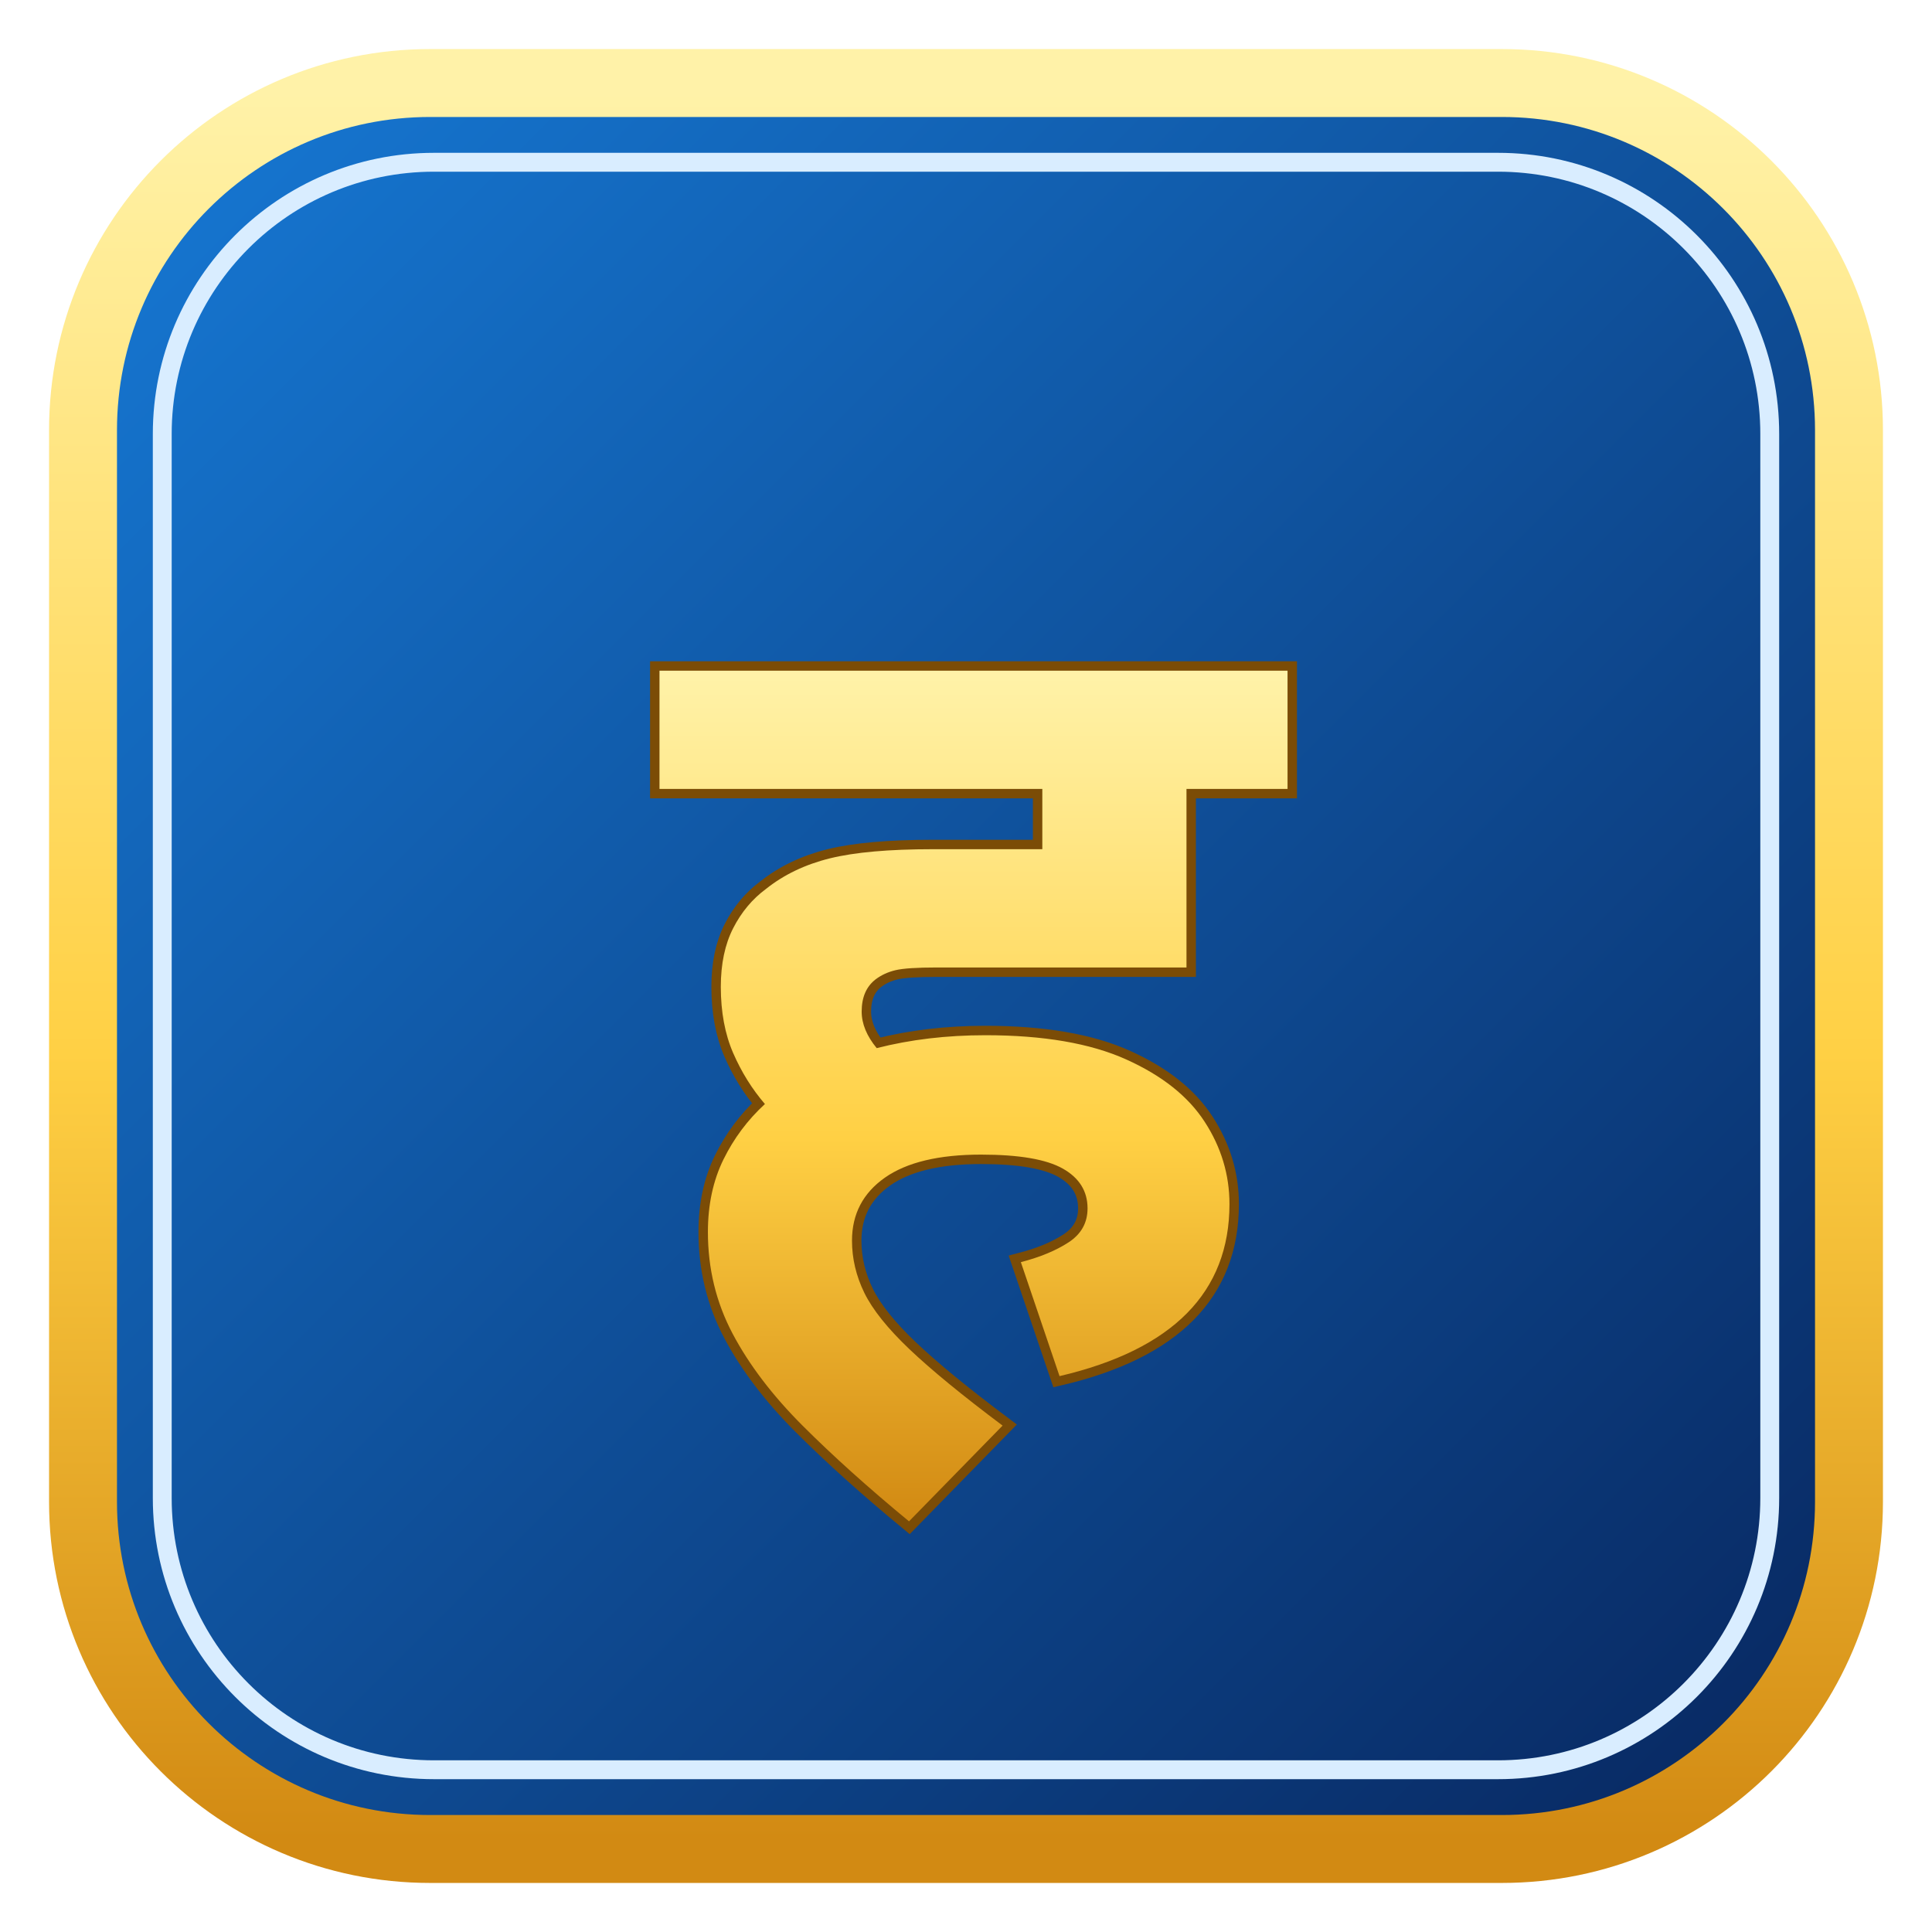
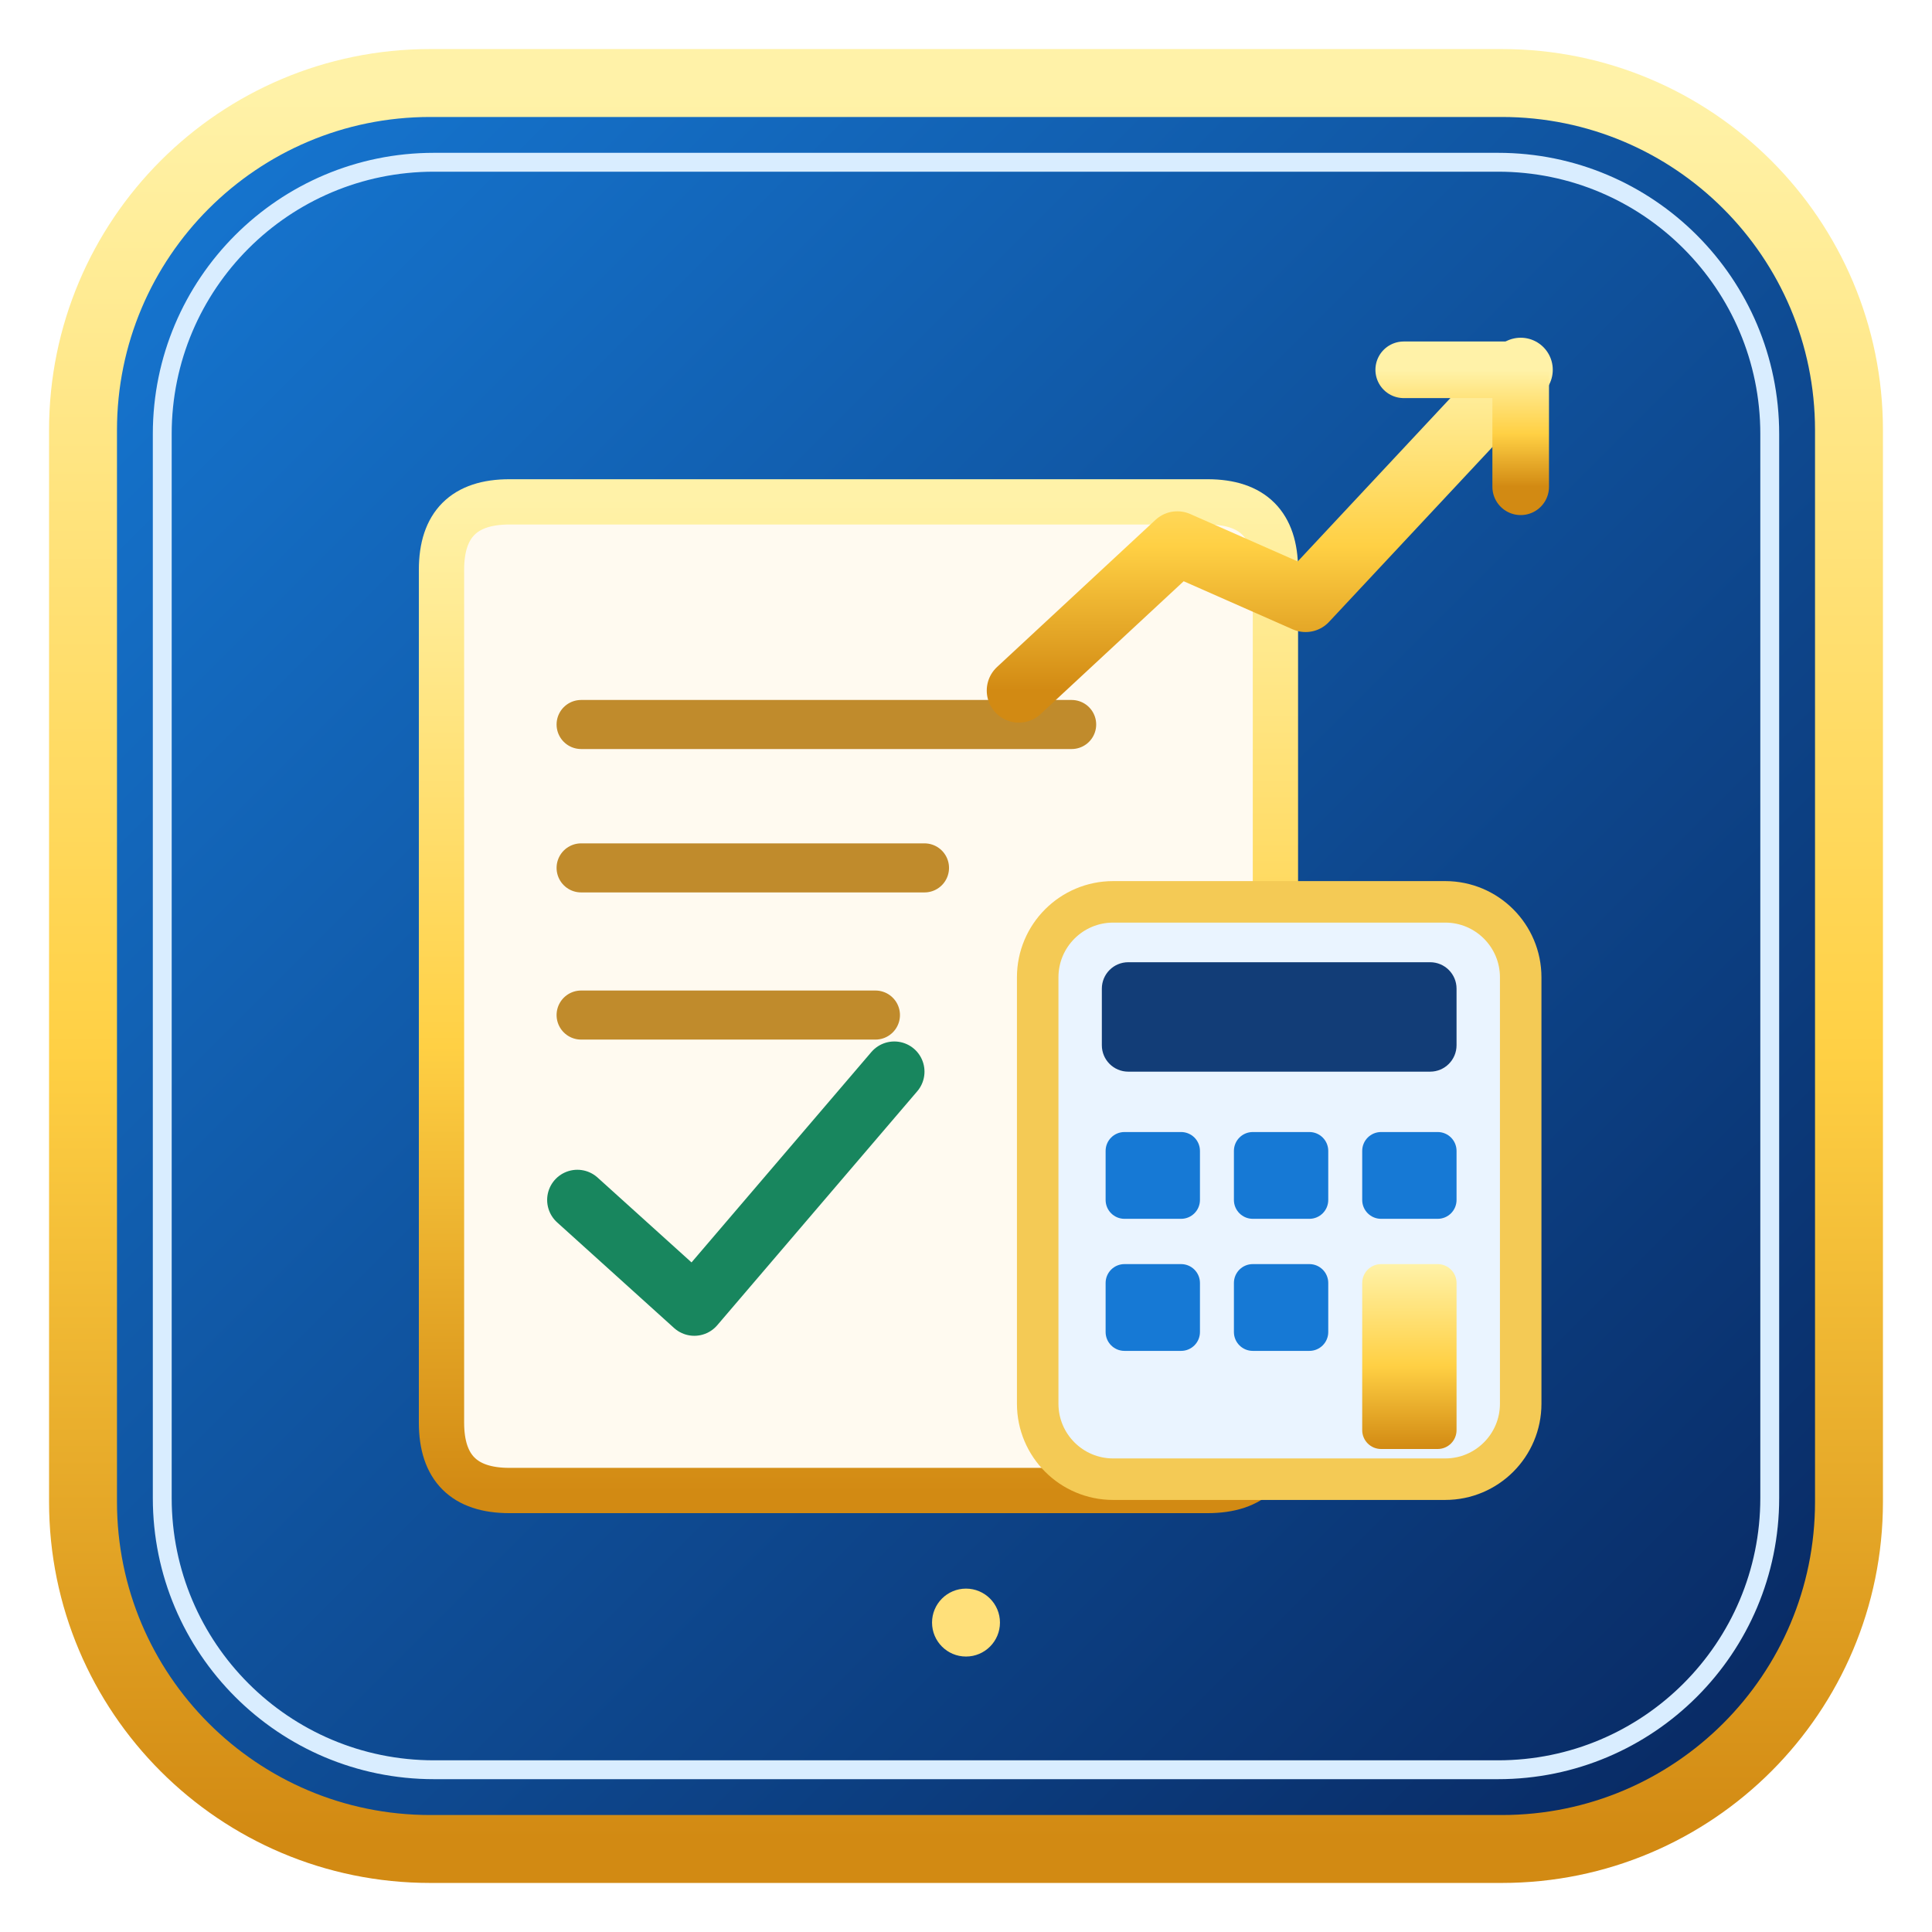
<svg xmlns="http://www.w3.org/2000/svg" viewBox="0 0 512 512" role="img" aria-labelledby="t d">
  <defs>
    <linearGradient id="b" x1="0" y1="0" x2="1" y2="1">
      <stop stop-color="#1679d5" />
      <stop offset="1" stop-color="#08265e" />
    </linearGradient>
    <linearGradient id="g" x1="0" y1="0" x2="0" y2="1">
      <stop stop-color="#fff2a8" />
      <stop offset=".55" stop-color="#ffd044" />
      <stop offset="1" stop-color="#d28a13" />
    </linearGradient>
  </defs>
  <rect x="22" y="22" width="468" height="468" rx="92" fill="url(#b)" stroke="url(#g)" stroke-width="18" />
  <rect x="43" y="43" width="426" height="426" rx="72" fill="none" stroke="#d9edff" stroke-width="5" />
-   <text x="256" y="355" text-anchor="middle" font-family="Noto Sans Devanagari,sans-serif" font-size="285" font-weight="900" fill="url(#g)" stroke="#7b4c06" stroke-width="5" paint-order="stroke fill">ह</text>
+   <g stroke-linecap="round" stroke-linejoin="round">
+     <path d="M117 151q0-18 18-18h185q18 0 18 18v226q0 18-18 18H135q-18 0-18-18z" fill="#fffaf0" stroke="url(#g)" stroke-width="12" />
+     <path d="M154 192h130M154 230h91M154 269h78" stroke="#c08b2c" stroke-width="13" />
+     <path d="m153 318 31 28 53-62" fill="none" stroke="#18865e" stroke-width="16" />
+     <g transform="translate(275 239)">
+       <rect x="0" y="0" width="128" height="153" rx="20" fill="#eaf4ff" stroke="#f4ca55" stroke-width="11" />
+       <rect x="17" y="16" width="94" height="29" rx="7" fill="#123d77" />
+       <g fill="#1679d5">
+         <rect x="18" y="61" width="25" height="23" rx="5" />
+         <rect x="52" y="61" width="25" height="23" rx="5" />
+         <rect x="86" y="61" width="25" height="23" rx="5" />
+         <rect x="18" y="96" width="25" height="23" rx="5" />
+         <rect x="52" y="96" width="25" height="23" rx="5" />
+       </g>
+       <rect x="86" y="96" width="25" height="49" rx="5" fill="url(#g)" />
+     </g>
+     <path d="m270 183 42-39 34 15 57-61" fill="none" stroke="url(#g)" stroke-width="17" />
+     <path d="M372 98h31v31" fill="none" stroke="url(#g)" stroke-width="15" />
+   </g>
+   <circle cx="256" cy="430" r="9" fill="#ffe07a" />
</svg>
